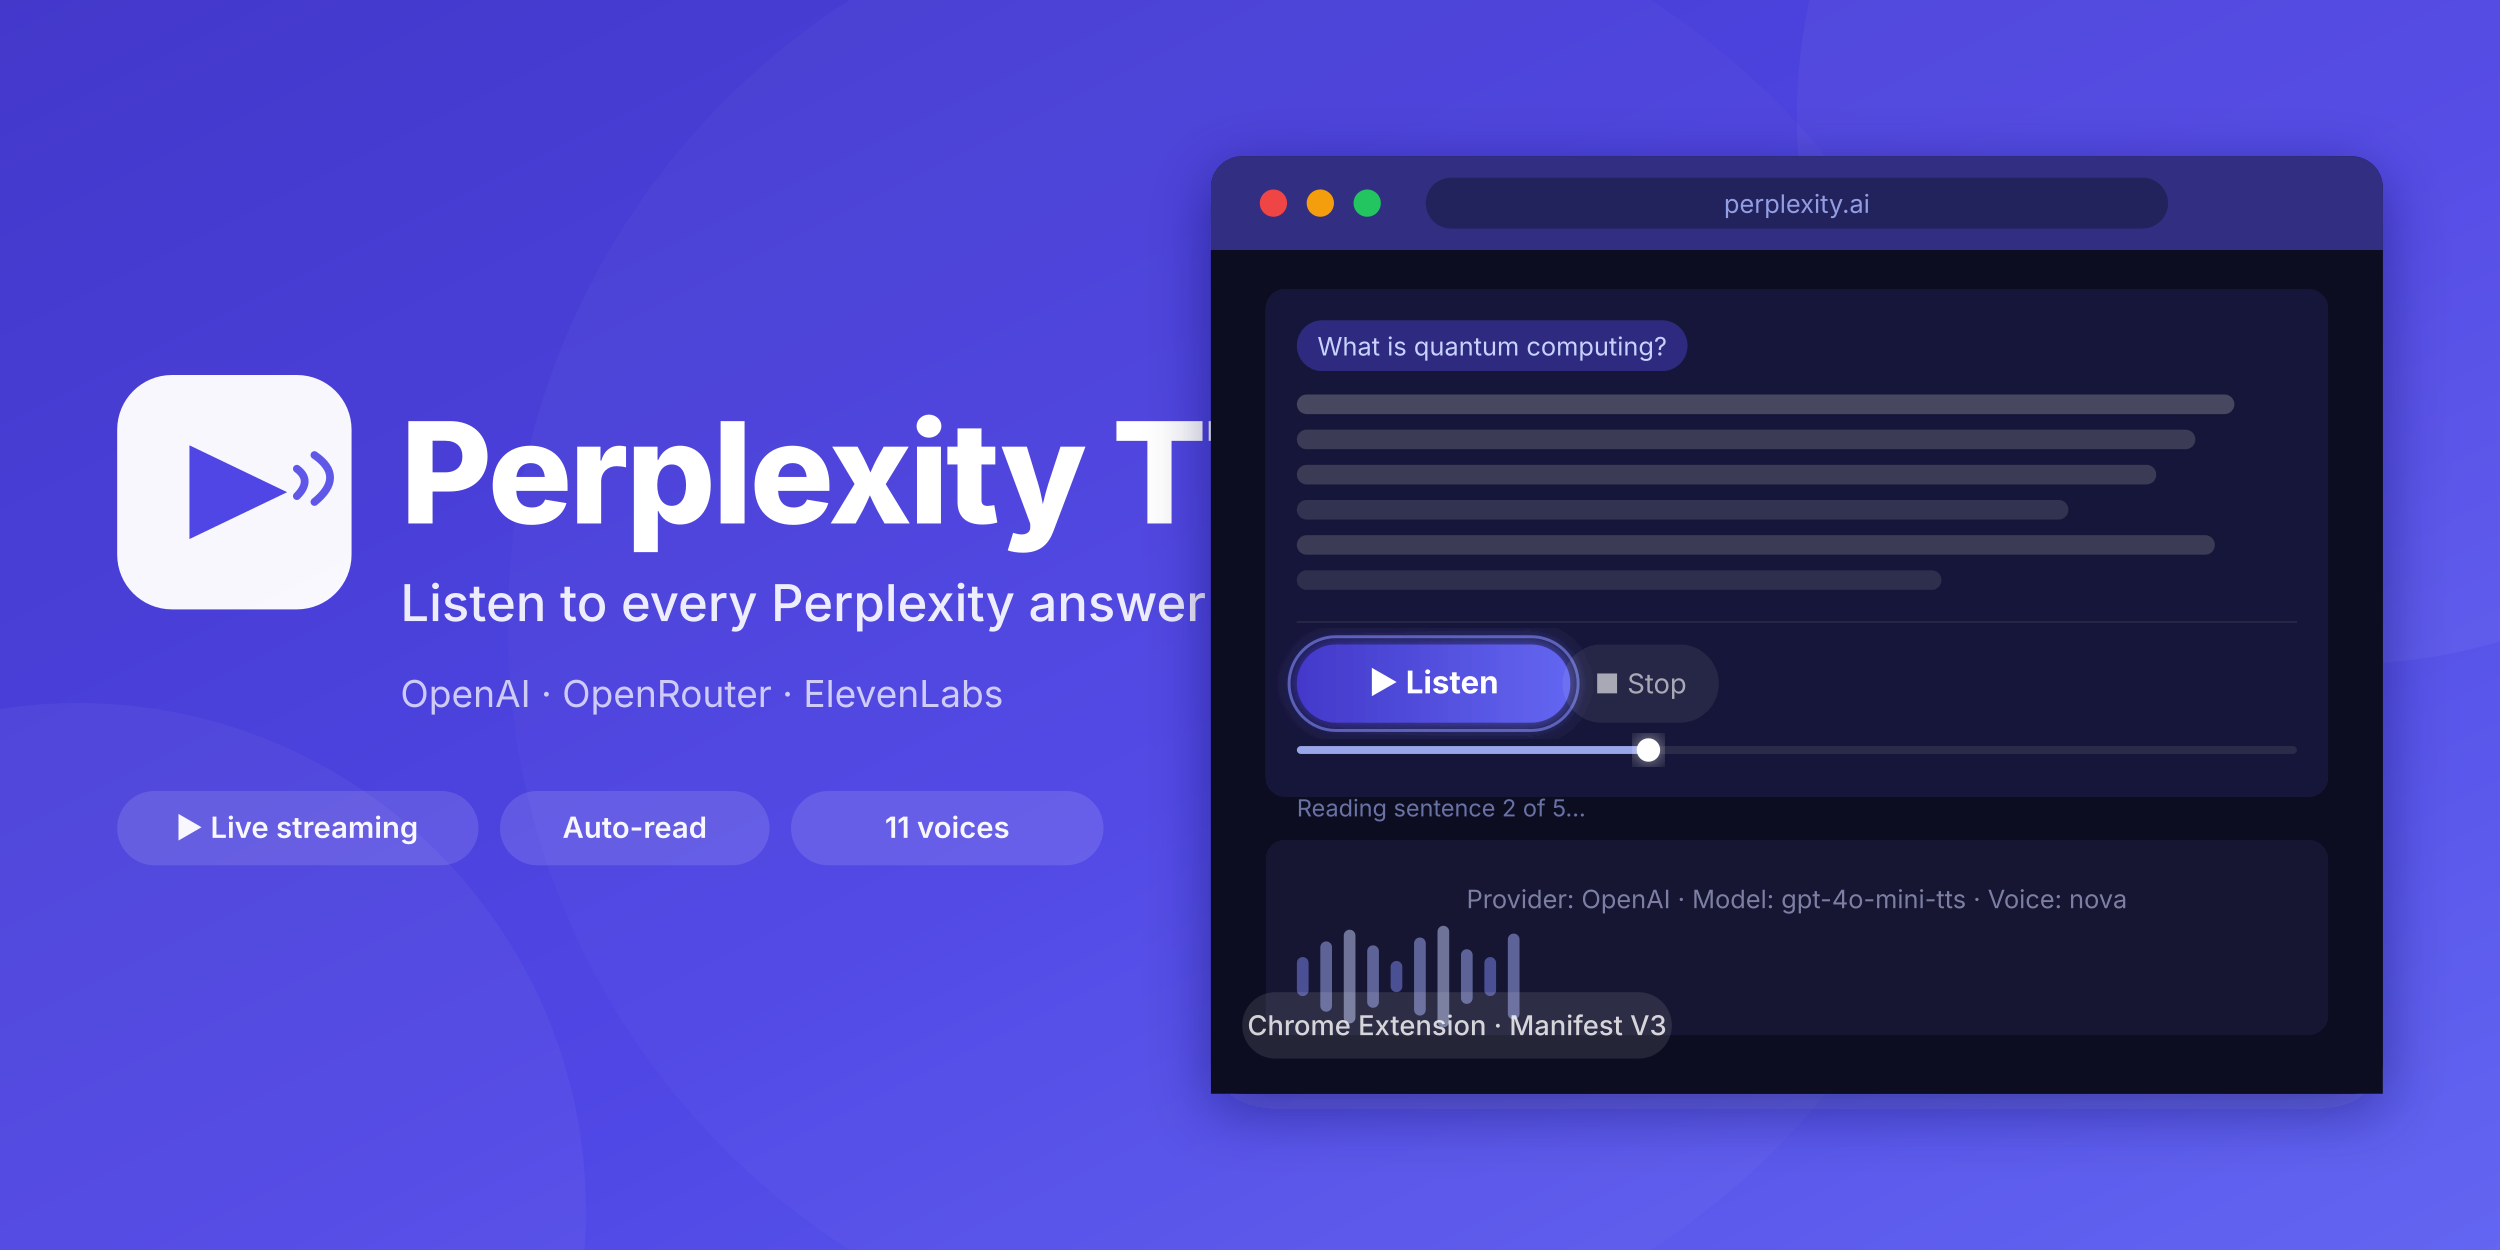
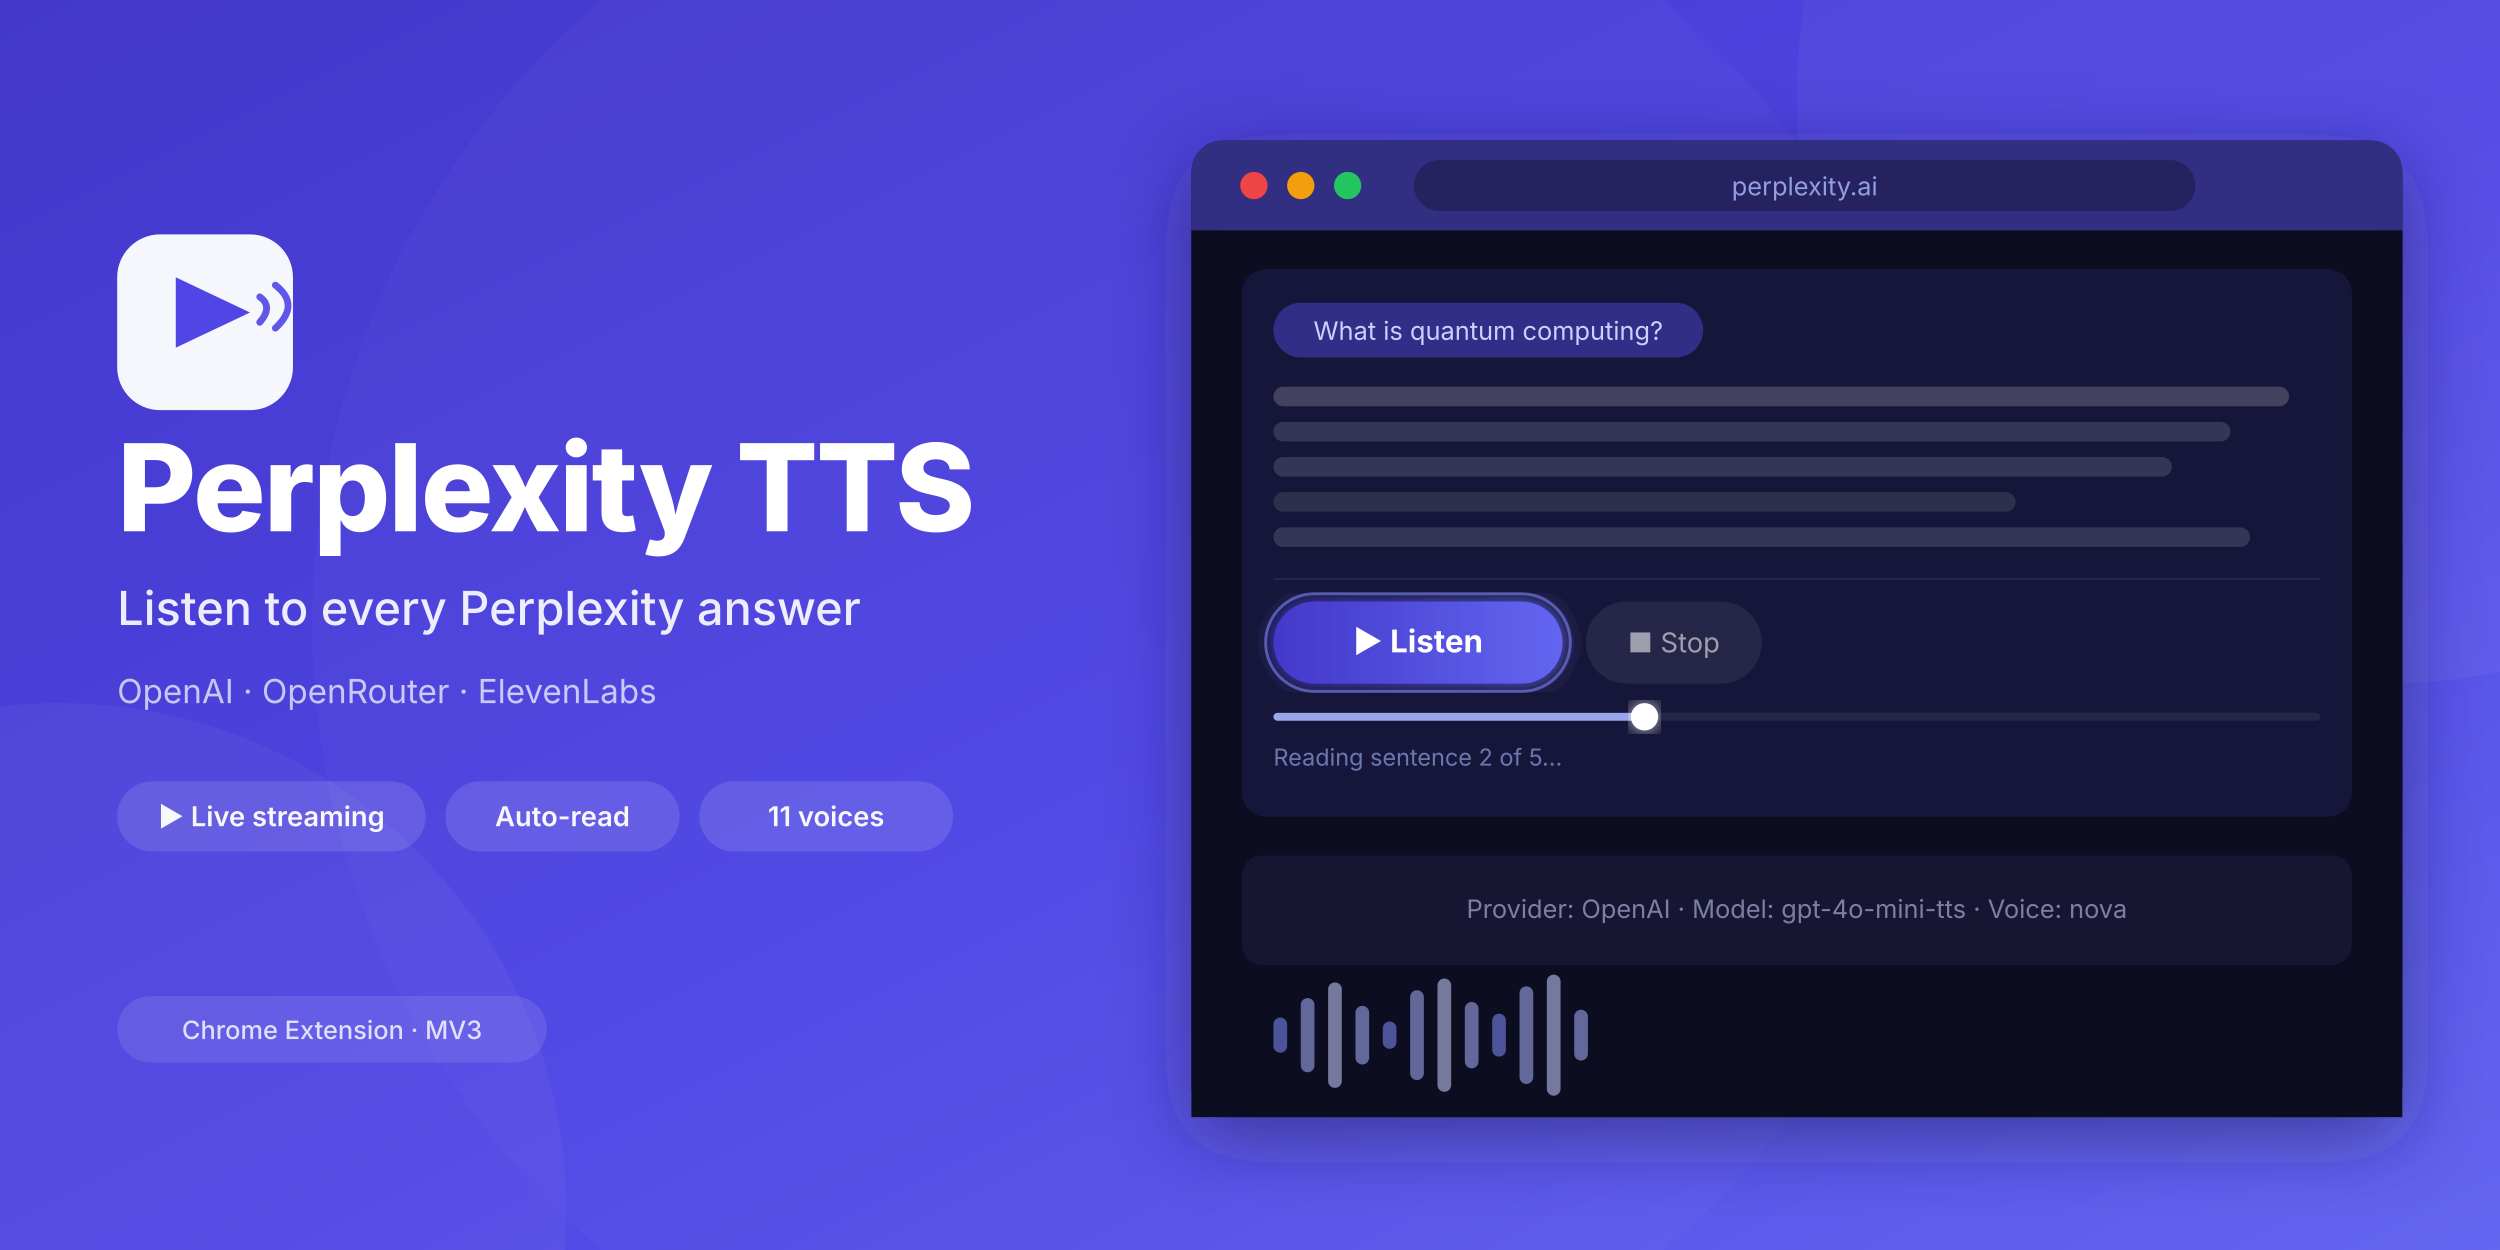
<svg xmlns="http://www.w3.org/2000/svg" width="1280" height="640" viewBox="0 0 1280 640">
  <defs>
    <linearGradient id="bg" x1="0" y1="0" x2="1" y2="1">
      <stop offset="0" stop-color="#4338ca" />
      <stop offset="0.55" stop-color="#4f46e5" />
      <stop offset="1" stop-color="#6366f1" />
    </linearGradient>
-     <linearGradient id="card-grad" x1="0" y1="0" x2="0" y2="1">
-       <stop offset="0" stop-color="#ffffff" stop-opacity="0.13" />
-       <stop offset="1" stop-color="#ffffff" stop-opacity="0.04" />
-     </linearGradient>
    <linearGradient id="btn-grad" x1="0" y1="0" x2="1" y2="0">
      <stop offset="0" stop-color="#4338ca" />
      <stop offset="1" stop-color="#6366f1" />
    </linearGradient>
-     <filter id="shadow" x="-10%" y="-10%" width="120%" height="140%">
-       <feDropShadow dx="0" dy="8" stdDeviation="16" flood-color="#1e1b4b" flood-opacity="0.45" />
+     <filter id="shadow">
+       <feDropShadow dx="0" dy="10" stdDeviation="20" flood-color="#1e1b4b" flood-opacity="0.5" />
    </filter>
-     <filter id="glow" x="-20%" y="-20%" width="140%" height="140%">
-       <feGaussianBlur stdDeviation="6" result="blur" />
+     <filter id="glow">
+       <feGaussianBlur stdDeviation="5" result="blur" />
      <feMerge>
        <feMergeNode in="blur" />
        <feMergeNode in="SourceGraphic" />
      </feMerge>
    </filter>
-     <clipPath id="card-clip">
-       <rect x="620" y="80" width="600" height="480" rx="16" />
-     </clipPath>
  </defs>
  <rect width="1280" height="640" fill="url(#bg)" />
-   <circle cx="1200" cy="60" r="280" fill="#fff" opacity="0.04" />
-   <circle cx="40" cy="620" r="260" fill="#fff" opacity="0.04" />
-   <circle cx="640" cy="320" r="380" fill="#fff" opacity="0.025" />
-   <rect x="60" y="192" width="120" height="120" rx="28" fill="#fff" opacity="0.96" />
-   <path d="M 97 228 L 97 276 L 147 252 Z" fill="#4f46e5" />
-   <g stroke="#4f46e5" stroke-width="4" stroke-linecap="round" fill="none" opacity="0.9">
-     <path d="M 152 240 q 8 6 0 14" />
-     <path d="M 161 233 q 16 11 0 24" />
+   <circle cx="1220" cy="50" r="300" fill="#fff" opacity="0.04" />
+   <circle cx="30" cy="620" r="260" fill="#fff" opacity="0.04" />
+   <circle cx="580" cy="320" r="420" fill="#fff" opacity="0.022" />
+   <rect x="60" y="120" width="90" height="90" rx="22" fill="#fff" opacity="0.95" />
+   <path d="M 90 142 L 90 178 L 128 160 Z" fill="#4f46e5" />
+   <g stroke="#4f46e5" stroke-width="3.5" stroke-linecap="round" fill="none" opacity="0.9">
+     <path d="M 133 152 q 7 5 0 13" />
+     <path d="M 141 146 q 13 10 0 22" />
  </g>
-   <text x="205" y="268" font-family="Inter,Segoe UI,system-ui,sans-serif" font-size="72" font-weight="800" fill="#fff" letter-spacing="-1.5">Perplexity TTS</text>
-   <text x="205" y="318" font-family="Inter,Segoe UI,system-ui,sans-serif" font-size="26" font-weight="500" fill="#fff" opacity="0.9">Listen to every Perplexity answer</text>
-   <text x="205" y="362" font-family="Inter,Segoe UI,system-ui,sans-serif" font-size="19" font-weight="400" fill="#fff" opacity="0.72">OpenAI · OpenRouter · ElevenLabs</text>
-   <rect x="60" y="405" width="185" height="38" rx="19" fill="#fff" opacity="0.12" />
-   <text x="152" y="429" text-anchor="middle" font-family="Inter,Segoe UI,system-ui,sans-serif" font-size="15" font-weight="600" fill="#fff" opacity="0.95">▶ Live streaming</text>
-   <rect x="256" y="405" width="138" height="38" rx="19" fill="#fff" opacity="0.12" />
-   <text x="325" y="429" text-anchor="middle" font-family="Inter,Segoe UI,system-ui,sans-serif" font-size="15" font-weight="600" fill="#fff" opacity="0.95">Auto-read</text>
-   <rect x="405" y="405" width="160" height="38" rx="19" fill="#fff" opacity="0.12" />
-   <text x="485" y="429" text-anchor="middle" font-family="Inter,Segoe UI,system-ui,sans-serif" font-size="15" font-weight="600" fill="#fff" opacity="0.95">11 voices</text>
+   <text x="60" y="272" font-family="Inter,Segoe UI,system-ui,sans-serif" font-size="62" font-weight="800" fill="#fff" letter-spacing="-1">Perplexity TTS</text>
+   <text x="60" y="320" font-family="Inter,Segoe UI,system-ui,sans-serif" font-size="24" font-weight="500" fill="#fff" opacity="0.9">Listen to every Perplexity answer</text>
+   <text x="60" y="360" font-family="Inter,Segoe UI,system-ui,sans-serif" font-size="17" font-weight="400" fill="#fff" opacity="0.70">OpenAI · OpenRouter · ElevenLabs</text>
+   <rect x="60" y="400" width="158" height="36" rx="18" fill="#fff" opacity="0.12" />
+   <text x="139" y="423" text-anchor="middle" font-family="Inter,Segoe UI,system-ui,sans-serif" font-size="14" font-weight="600" fill="#fff" opacity="0.95">▶ Live streaming</text>
+   <rect x="228" y="400" width="120" height="36" rx="18" fill="#fff" opacity="0.12" />
+   <text x="288" y="423" text-anchor="middle" font-family="Inter,Segoe UI,system-ui,sans-serif" font-size="14" font-weight="600" fill="#fff" opacity="0.95">Auto-read</text>
+   <rect x="358" y="400" width="130" height="36" rx="18" fill="#fff" opacity="0.12" />
+   <text x="423" y="423" text-anchor="middle" font-family="Inter,Segoe UI,system-ui,sans-serif" font-size="14" font-weight="600" fill="#fff" opacity="0.95">11 voices</text>
+   <rect x="60" y="510" width="220" height="34" rx="17" fill="#fff" opacity="0.10" />
+   <text x="170" y="532" text-anchor="middle" font-family="Inter,Segoe UI,system-ui,sans-serif" font-size="13" font-weight="500" fill="#fff" opacity="0.80">Chrome Extension · MV3</text>
  <g filter="url(#shadow)">
-     <rect x="620" y="80" width="600" height="480" rx="16" fill="#1e1b4b" opacity="0.95" />
-     <rect x="620" y="80" width="600" height="48" rx="16" fill="#312e81" />
-     <rect x="620" y="104" width="600" height="24" fill="#312e81" />
-     <circle cx="652" cy="104" r="7" fill="#ef4444" />
-     <circle cx="676" cy="104" r="7" fill="#f59e0b" />
-     <circle cx="700" cy="104" r="7" fill="#22c55e" />
-     <rect x="730" y="91" width="380" height="26" rx="13" fill="#1e1b4b" opacity="0.7" />
-     <text x="920" y="109" text-anchor="middle" font-family="Inter,Segoe UI,system-ui,sans-serif" font-size="13" fill="#a5b4fc" opacity="0.85">perplexity.ai</text>
-     <rect x="620" y="128" width="600" height="432" fill="#0f0e23" />
-     <rect x="648" y="148" width="544" height="260" rx="10" fill="#1a1a3e" opacity="0.85" />
-     <rect x="664" y="164" width="200" height="26" rx="13" fill="#4f46e5" opacity="0.4" />
-     <text x="764" y="182" text-anchor="middle" font-family="Inter,Segoe UI,system-ui,sans-serif" font-size="13" fill="#c7d2fe">What is quantum computing?</text>
-     <rect x="664" y="202" width="480" height="10" rx="5" fill="#fff" opacity="0.2" />
-     <rect x="664" y="220" width="460" height="10" rx="5" fill="#fff" opacity="0.15" />
-     <rect x="664" y="238" width="440" height="10" rx="5" fill="#fff" opacity="0.15" />
-     <rect x="664" y="256" width="395" height="10" rx="5" fill="#fff" opacity="0.12" />
-     <rect x="664" y="274" width="470" height="10" rx="5" fill="#fff" opacity="0.15" />
-     <rect x="664" y="292" width="330" height="10" rx="5" fill="#fff" opacity="0.1" />
-     <rect x="664" y="318" width="512" height="1" fill="#fff" opacity="0.07" />
-     <rect x="664" y="330" width="140" height="40" rx="20" fill="url(#btn-grad)" filter="url(#glow)" />
-     <text x="734" y="355" text-anchor="middle" font-family="Inter,Segoe UI,system-ui,sans-serif" font-size="16" font-weight="700" fill="#fff">▶ Listen</text>
-     <rect x="660" y="326" width="148" height="48" rx="24" fill="none" stroke="#818cf8" stroke-width="1.5" opacity="0.6" />
-     <rect x="664" y="382" width="512" height="4" rx="2" fill="#fff" opacity="0.08" />
-     <rect x="664" y="382" width="180" height="4" rx="2" fill="#a5b4fc" opacity="0.9" />
-     <circle cx="844" cy="384" r="6" fill="#fff" filter="url(#glow)" />
-     <rect x="800" y="330" width="80" height="40" rx="20" fill="#fff" opacity="0.07" />
-     <text x="840" y="355" text-anchor="middle" font-family="Inter,Segoe UI,system-ui,sans-serif" font-size="14" fill="#fff" opacity="0.6">■ Stop</text>
-     <text x="664" y="418" font-family="Inter,Segoe UI,system-ui,sans-serif" font-size="12" fill="#a5b4fc" opacity="0.6">Reading sentence 2 of 5…</text>
-     <rect x="648" y="430" width="544" height="100" rx="10" fill="#1a1a3e" opacity="0.5" />
-     <text x="920" y="465" text-anchor="middle" font-family="Inter,Segoe UI,system-ui,sans-serif" font-size="13" fill="#7c7fa3">Provider: OpenAI  ·  Model: gpt-4o-mini-tts  ·  Voice: nova</text>
-     <g opacity="0.5" transform="translate(664,490)">
-       <rect x="0" y="0" width="6" height="20" rx="3" fill="#818cf8" />
-       <rect x="12" y="-8" width="6" height="36" rx="3" fill="#a5b4fc" />
-       <rect x="24" y="-14" width="6" height="48" rx="3" fill="#c7d2fe" />
-       <rect x="36" y="-6" width="6" height="32" rx="3" fill="#a5b4fc" />
-       <rect x="48" y="2" width="6" height="16" rx="3" fill="#818cf8" />
-       <rect x="60" y="-10" width="6" height="40" rx="3" fill="#a5b4fc" />
-       <rect x="72" y="-16" width="6" height="52" rx="3" fill="#c7d2fe" />
-       <rect x="84" y="-4" width="6" height="28" rx="3" fill="#a5b4fc" />
-       <rect x="96" y="0" width="6" height="20" rx="3" fill="#818cf8" />
-       <rect x="108" y="-12" width="6" height="44" rx="3" fill="#a5b4fc" />
+     <rect x="610" y="72" width="620" height="500" rx="16" fill="#1e1b4b" />
+     <rect x="610" y="72" width="620" height="46" rx="16" fill="#312e81" />
+     <rect x="610" y="96" width="620" height="22" fill="#312e81" />
+     <circle cx="642" cy="95" r="7" fill="#ef4444" />
+     <circle cx="666" cy="95" r="7" fill="#f59e0b" />
+     <circle cx="690" cy="95" r="7" fill="#22c55e" />
+     <rect x="724" y="82" width="400" height="26" rx="13" fill="#1e1b4b" opacity="0.65" />
+     <text x="924" y="100" text-anchor="middle" font-family="Inter,Segoe UI,system-ui,sans-serif" font-size="13" fill="#a5b4fc" opacity="0.85">perplexity.ai</text>
+     <rect x="610" y="118" width="620" height="454" fill="#0f0e23" />
+     <rect x="636" y="138" width="568" height="280" rx="12" fill="#1a1a3e" opacity="0.9" />
+     <rect x="652" y="155" width="220" height="28" rx="14" fill="#4f46e5" opacity="0.45" />
+     <text x="762" y="174" text-anchor="middle" font-family="Inter,Segoe UI,system-ui,sans-serif" font-size="13" fill="#c7d2fe">What is quantum computing?</text>
+     <rect x="652" y="198" width="520" height="10" rx="5" fill="#fff" opacity="0.18" />
+     <rect x="652" y="216" width="490" height="10" rx="5" fill="#fff" opacity="0.13" />
+     <rect x="652" y="234" width="460" height="10" rx="5" fill="#fff" opacity="0.13" />
+     <rect x="652" y="252" width="380" height="10" rx="5" fill="#fff" opacity="0.10" />
+     <rect x="652" y="270" width="500" height="10" rx="5" fill="#fff" opacity="0.13" />
+     <rect x="652" y="296" width="536" height="1" fill="#fff" opacity="0.07" />
+     <rect x="652" y="308" width="148" height="42" rx="21" fill="url(#btn-grad)" filter="url(#glow)" />
+     <text x="726" y="334" text-anchor="middle" font-family="Inter,Segoe UI,system-ui,sans-serif" font-size="16" font-weight="700" fill="#fff">▶  Listen</text>
+     <rect x="648" y="304" width="156" height="50" rx="25" fill="none" stroke="#818cf8" stroke-width="1.5" opacity="0.55" />
+     <rect x="812" y="308" width="90" height="42" rx="21" fill="#fff" opacity="0.07" />
+     <text x="857" y="334" text-anchor="middle" font-family="Inter,Segoe UI,system-ui,sans-serif" font-size="14" fill="#fff" opacity="0.55">■ Stop</text>
+     <rect x="652" y="365" width="536" height="4" rx="2" fill="#fff" opacity="0.07" />
+     <rect x="652" y="365" width="190" height="4" rx="2" fill="#a5b4fc" opacity="0.9" />
+     <circle cx="842" cy="367" r="7" fill="#fff" filter="url(#glow)" />
+     <text x="652" y="392" font-family="Inter,Segoe UI,system-ui,sans-serif" font-size="12" fill="#a5b4fc" opacity="0.6">Reading sentence 2 of 5…</text>
+     <rect x="636" y="438" width="568" height="56" rx="10" fill="#1a1a3e" opacity="0.6" />
+     <text x="920" y="470" text-anchor="middle" font-family="Inter,Segoe UI,system-ui,sans-serif" font-size="13" fill="#7c7fa3">Provider: OpenAI  ·  Model: gpt-4o-mini-tts  ·  Voice: nova</text>
+     <g opacity="0.55" transform="translate(652,515)">
+       <rect x="0" y="6" width="7" height="18" rx="3.5" fill="#818cf8" />
+       <rect x="14" y="-4" width="7" height="38" rx="3.5" fill="#a5b4fc" />
+       <rect x="28" y="-12" width="7" height="54" rx="3.5" fill="#c7d2fe" />
+       <rect x="42" y="0" width="7" height="30" rx="3.5" fill="#a5b4fc" />
+       <rect x="56" y="8" width="7" height="14" rx="3.5" fill="#818cf8" />
+       <rect x="70" y="-8" width="7" height="46" rx="3.5" fill="#a5b4fc" />
+       <rect x="84" y="-14" width="7" height="58" rx="3.5" fill="#c7d2fe" />
+       <rect x="98" y="-2" width="7" height="34" rx="3.5" fill="#a5b4fc" />
+       <rect x="112" y="4" width="7" height="22" rx="3.5" fill="#818cf8" />
+       <rect x="126" y="-10" width="7" height="50" rx="3.5" fill="#a5b4fc" />
+       <rect x="140" y="-16" width="7" height="62" rx="3.5" fill="#c7d2fe" />
+       <rect x="154" y="2" width="7" height="26" rx="3.5" fill="#a5b4fc" />
    </g>
  </g>
-   <rect x="636" y="508" width="220" height="34" rx="17" fill="#fff" opacity="0.1" />
-   <text x="746" y="530" text-anchor="middle" font-family="Inter,Segoe UI,system-ui,sans-serif" font-size="14" font-weight="500" fill="#fff" opacity="0.8">Chrome Extension  ·  Manifest V3</text>
</svg>
